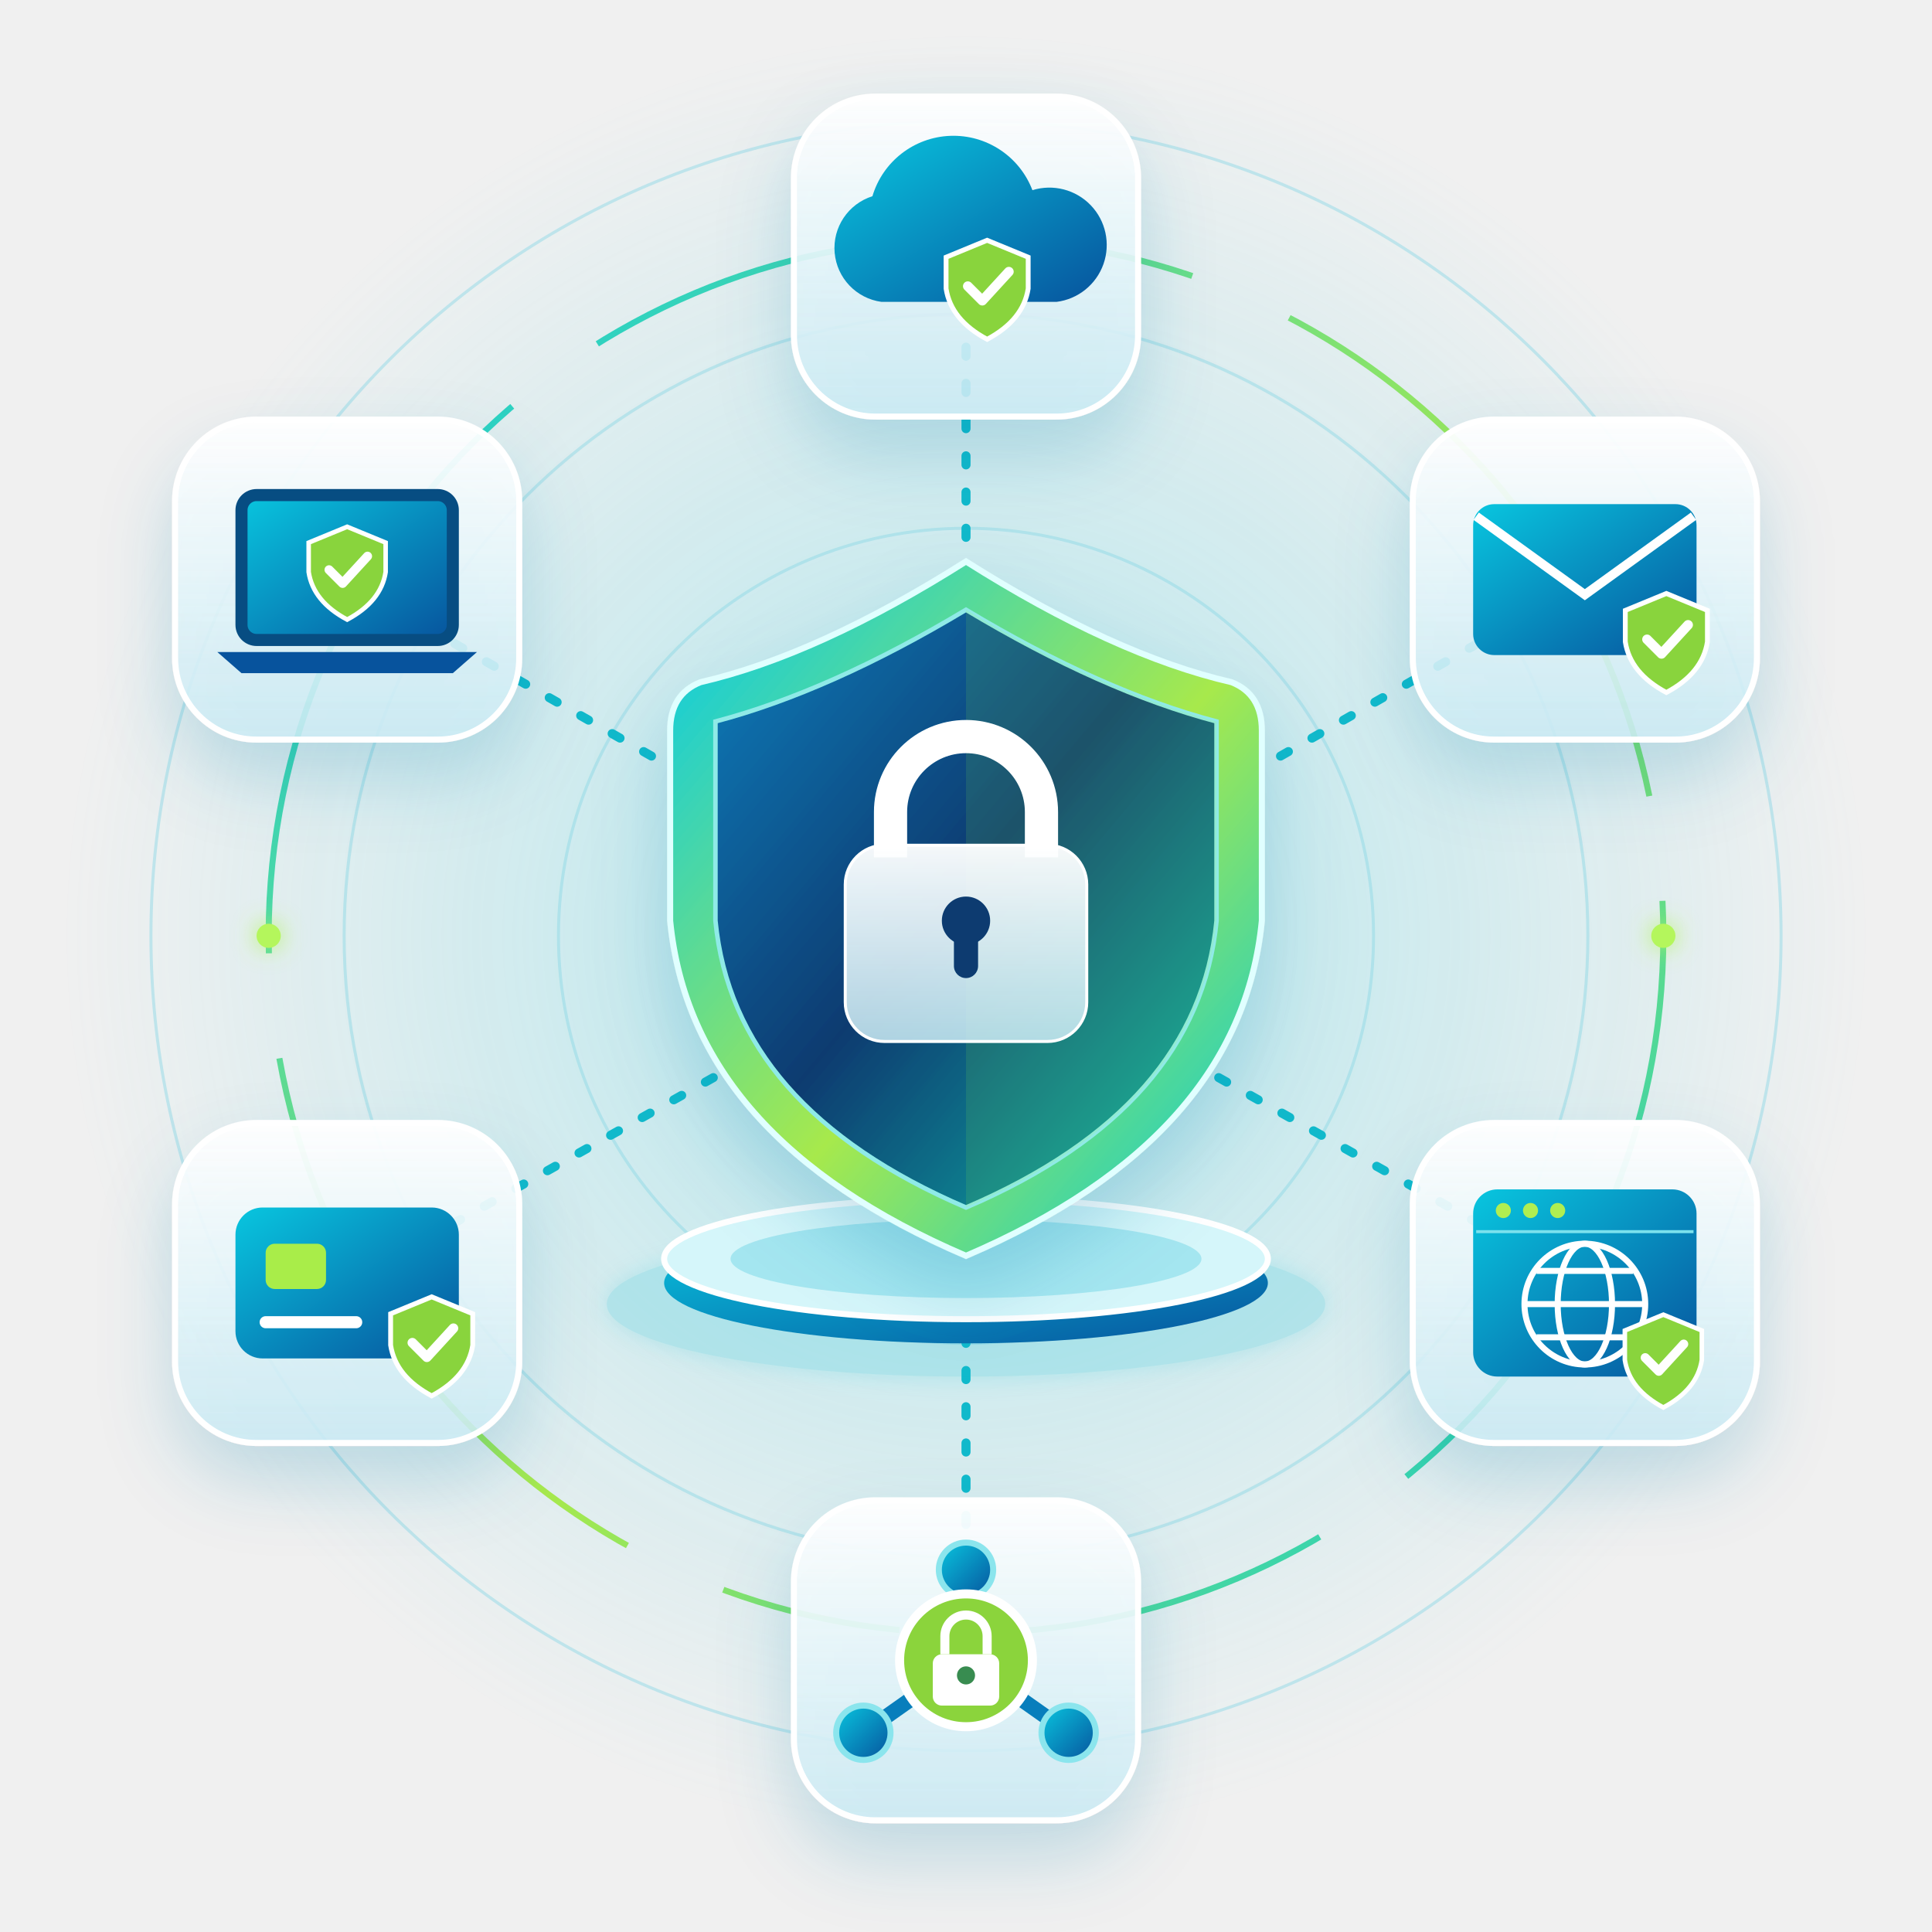
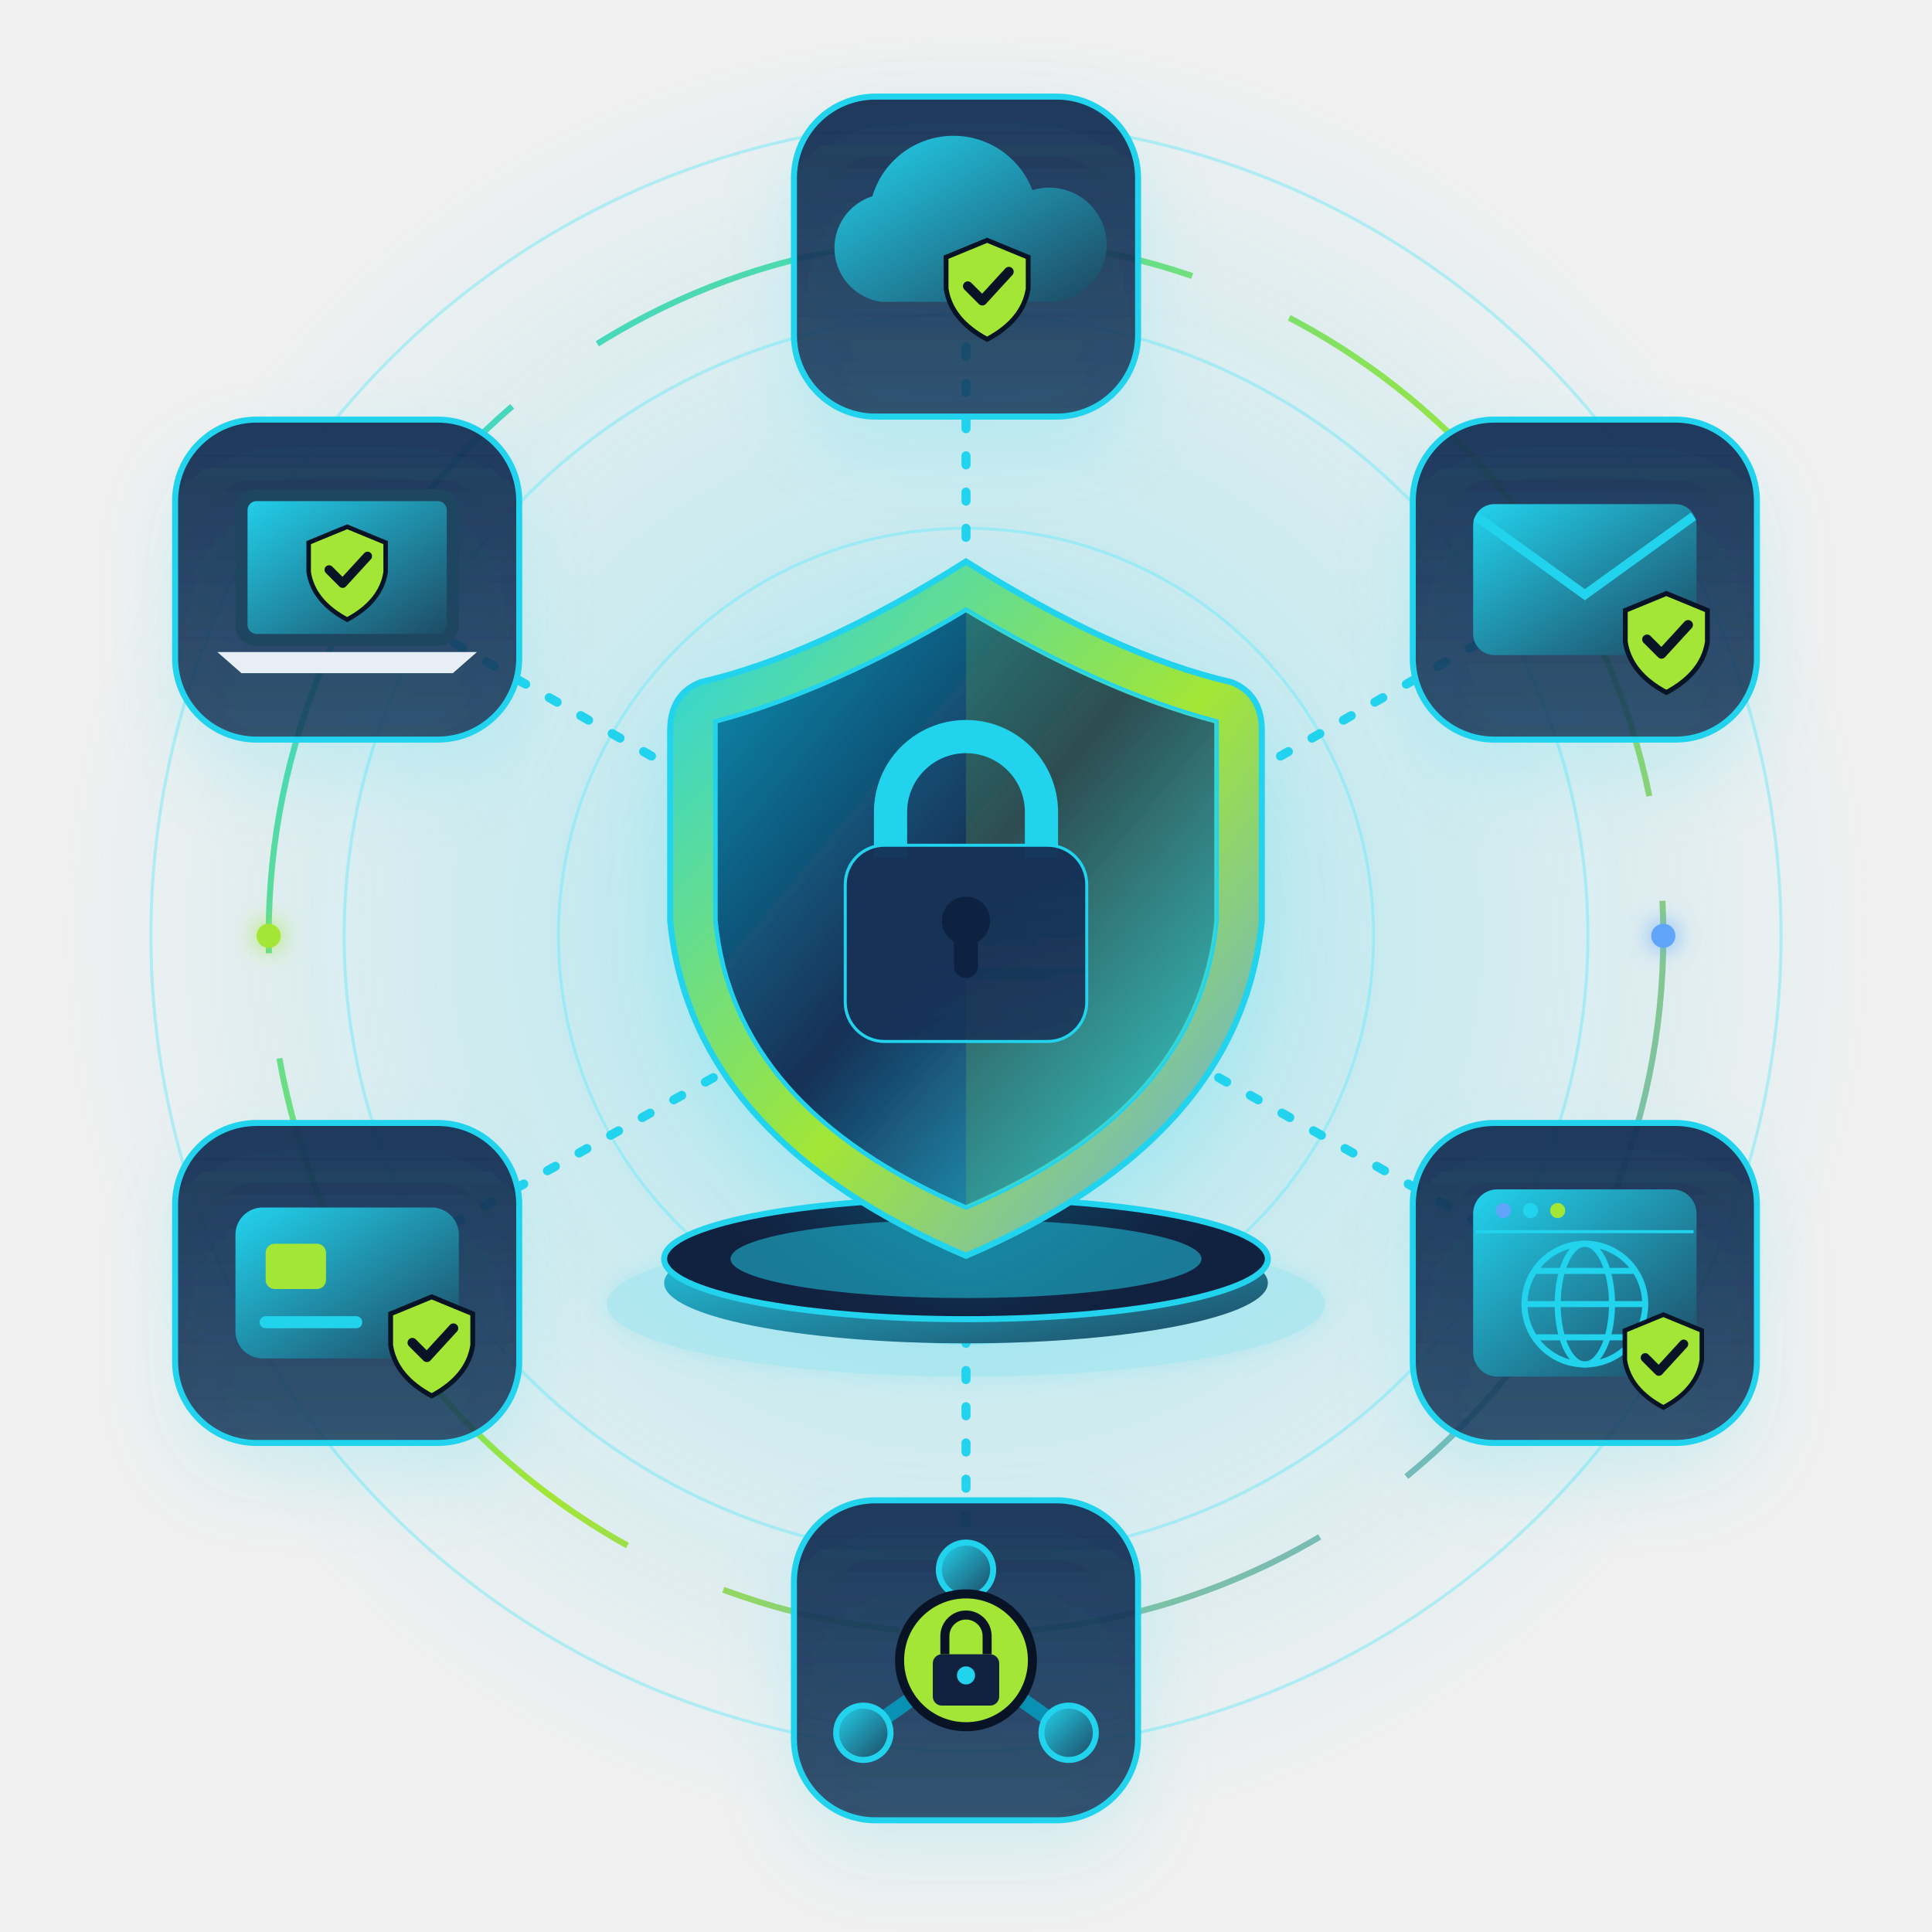
<svg xmlns="http://www.w3.org/2000/svg" viewBox="0 0 640 640" role="img" aria-labelledby="title">
  <defs>
    <linearGradient id="shield" x2="1" y2="1">
-       <stop stop-color="#087ebc" />
-       <stop offset=".48" stop-color="#073b70" />
-       <stop offset="1" stop-color="#09baa9" />
+       <stop stop-color="#0891b2" />
+       <stop offset=".48" stop-color="#173056" />
+       <stop offset="1" stop-color="#22d3ee" />
    </linearGradient>
    <linearGradient id="edge" x2="1" y2="1">
-       <stop stop-color="#00c9ee" />
-       <stop offset=".55" stop-color="#a7e94c" />
-       <stop offset="1" stop-color="#00c9df" />
+       <stop stop-color="#22d3ee" />
+       <stop offset=".55" stop-color="#a3e635" />
+       <stop offset="1" stop-color="#60a5fa" />
    </linearGradient>
    <linearGradient id="glass" x2="0" y2="1">
-       <stop stop-color="#fff" stop-opacity=".96" />
-       <stop offset="1" stop-color="#ccecf5" stop-opacity=".85" />
+       <stop stop-color="#173056" stop-opacity=".96" />
+       <stop offset="1" stop-color="#173056" stop-opacity=".85" />
    </linearGradient>
    <linearGradient id="blue" x2="1" y2="1">
-       <stop stop-color="#08c6df" />
-       <stop offset="1" stop-color="#07539d" />
+       <stop stop-color="#22d3ee" />
+       <stop offset="1" stop-color="#1e4660" />
    </linearGradient>
    <radialGradient id="halo">
-       <stop stop-color="#41d5e7" stop-opacity=".35" />
-       <stop offset="1" stop-color="#41d5e7" stop-opacity="0" />
+       <stop stop-color="#22d3ee" stop-opacity=".35" />
+       <stop offset="1" stop-color="#22d3ee" stop-opacity="0" />
    </radialGradient>
    <filter id="shadow" x="-60%" y="-60%" width="220%" height="240%">
-       <feDropShadow dx="0" dy="12" stdDeviation="12" flood-color="#087ca5" flood-opacity=".23" />
+       <feDropShadow dx="0" dy="12" stdDeviation="12" flood-color="#22D3EE" flood-opacity=".14" />
    </filter>
    <filter id="glow" x="-100%" y="-100%" width="300%" height="300%">
      <feGaussianBlur stdDeviation="4" result="b" />
      <feMerge>
        <feMergeNode in="b" />
        <feMergeNode in="SourceGraphic" />
      </feMerge>
    </filter>
    <g id="tile">
-       <rect x="-57" y="-53" width="114" height="106" rx="27" fill="url(#glass)" stroke="white" stroke-width="2" filter="url(#shadow)" />
+       <rect x="-57" y="-53" width="114" height="106" rx="27" fill="url(#glass)" stroke="#22D3EE" stroke-width="2" filter="url(#shadow)" />
    </g>
    <g id="tick">
-       <path d="M0 -18L17 -11V2Q15 15 0 23Q-15 15 -17 2V-11Z" fill="#89d43d" stroke="white" stroke-width="2" />
-       <path d="M-8 1L-2 7L9 -5" stroke="white" stroke-width="4" fill="none" stroke-linecap="round" stroke-linejoin="round" />
+       <path d="M0 -18L17 -11V2Q15 15 0 23Q-15 15 -17 2V-11Z" fill="#a3e635" stroke="#081426" stroke-width="2" />
+       <path d="M-8 1L-2 7L9 -5" stroke="#081426" stroke-width="4" fill="none" stroke-linecap="round" stroke-linejoin="round" />
    </g>
  </defs>
  <style>
.orbit{transform-origin:320px 310px;animation:spin 24s linear infinite}.data{stroke-dasharray:3 9;animation:flow 1.6s linear infinite}.float{animation:float 4s ease-in-out infinite}.shield-float{animation:float 5s ease-in-out infinite}.pulse{animation:pulse 3s ease-in-out infinite}@keyframes spin{to{transform:rotate(360deg)}}@keyframes flow{to{stroke-dashoffset:-48}}@keyframes float{50%{transform:translateY(-9px)}}@keyframes pulse{50%{opacity:.35}}@media(prefers-reduced-motion:reduce){*{animation:none!important}}
</style>
  <circle cx="320" cy="310" r="302" fill="url(#halo)" />
-   <g fill="none" stroke="#89d6e5" opacity=".45">
+   <g fill="none" stroke="#67e8f9" opacity=".45">
    <circle cx="320" cy="310" r="135" />
    <circle cx="320" cy="310" r="206" />
    <circle cx="320" cy="310" r="270" />
  </g>
  <g class="orbit">
    <circle cx="320" cy="310" r="231" fill="none" stroke="url(#edge)" stroke-width="2" stroke-dasharray="110 35 60 35" />
-     <g fill="#b4f65b" filter="url(#glow)">
-       <circle cx="320" cy="79" r="4" />
-       <circle cx="551" cy="310" r="4" />
-       <circle cx="320" cy="541" r="4" />
-       <circle cx="89" cy="310" r="4" />
+     <g filter="url(#glow)">
+       <circle cx="320" cy="79" r="4" fill="#a3e635" />
+       <circle cx="551" cy="310" r="4" fill="#60a5fa" />
+       <circle cx="320" cy="541" r="4" fill="#22d3ee" />
+       <circle cx="89" cy="310" r="4" fill="#a3e635" />
    </g>
  </g>
-   <g class="data" fill="none" stroke="#10b9cb" stroke-width="3" stroke-linecap="round">
+   <g class="data" fill="none" stroke="#22d3ee" stroke-width="3" stroke-linecap="round">
    <path d="M320 310V100M320 310L124 198M320 310L516 198M320 310L124 420M320 310L516 420M320 310V535" />
  </g>
-   <ellipse cx="320" cy="432" rx="119" ry="24" fill="#0cbad3" opacity=".18" class="pulse" filter="url(#glow)" />
+   <ellipse cx="320" cy="432" rx="119" ry="24" fill="#22d3ee" opacity=".18" class="pulse" filter="url(#glow)" />
  <ellipse cx="320" cy="425" rx="100" ry="20" fill="url(#blue)" />
-   <ellipse cx="320" cy="417" rx="100" ry="20" fill="#d5f6fa" stroke="#fff" stroke-width="2" />
-   <ellipse cx="320" cy="417" rx="78" ry="13" fill="#74d6e5" opacity=".5" />
+   <ellipse cx="320" cy="417" rx="100" ry="20" fill="#112240" stroke="#22D3EE" stroke-width="2" />
+   <ellipse cx="320" cy="417" rx="78" ry="13" fill="#22d3ee" opacity=".5" />
  <g class="shield-float" filter="url(#shadow)">
-     <path d="M320 186Q369 217 408 226Q418 230 418 242V305Q411 377 320 416Q229 377 222 305V242Q222 230 232 226Q271 217 320 186Z" fill="url(#edge)" stroke="#e0ffff" stroke-width="2" />
-     <path d="M320 202Q365 229 403 239V305Q397 367 320 400Q243 367 237 305V239Q275 229 320 202Z" fill="url(#shield)" stroke="#8feae7" stroke-width="1.5" />
-     <path d="M320 202Q365 229 403 239V305Q397 367 320 400Z" fill="#a4ed46" opacity=".13" />
-     <path d="M295 284V269a25 25 0 0 1 50 0V284" fill="none" stroke="white" stroke-width="11" />
-     <rect x="280" y="280" width="80" height="65" rx="13" fill="url(#glass)" stroke="white" />
-     <circle cx="320" cy="305" r="8" fill="#073b70" />
-     <rect x="316" y="305" width="8" height="19" rx="4" fill="#073b70" />
+     <path d="M320 186Q369 217 408 226Q418 230 418 242V305Q411 377 320 416Q229 377 222 305V242Q222 230 232 226Q271 217 320 186Z" fill="url(#edge)" stroke="#22D3EE" stroke-width="2" />
+     <path d="M320 202Q365 229 403 239V305Q397 367 320 400Q243 367 237 305V239Q275 229 320 202Z" fill="url(#shield)" stroke="#22D3EE" stroke-width="1.5" />
+     <path d="M320 202Q365 229 403 239V305Q397 367 320 400Z" fill="#a3e635" opacity=".16" />
+     <path d="M295 284V269a25 25 0 0 1 50 0V284" fill="none" stroke="#22D3EE" stroke-width="11" />
+     <rect x="280" y="280" width="80" height="65" rx="13" fill="url(#glass)" stroke="#22D3EE" />
+     <circle cx="320" cy="305" r="8" fill="#112240" />
+     <rect x="316" y="305" width="8" height="19" rx="4" fill="#112240" />
  </g>
  <g transform="translate(320 85)">
    <g class="float">
      <use href="#tile" />
      <path d="M-28 15A18 18 0 0 1 -31 -20A28 28 0 0 1 22 -22A19 19 0 1 1 30 15Z" fill="url(#blue)" />
      <use href="#tick" transform="translate(7 9) scale(.8)" />
    </g>
  </g>
  <g transform="translate(115 192)">
    <g class="float" style="animation-delay:-1s">
      <use href="#tile" />
-       <rect x="-35" y="-28" width="70" height="48" rx="5" fill="url(#blue)" stroke="#074d82" stroke-width="4" />
-       <path d="M-43 24H43L35 31H-35Z" fill="#07539d" />
+       <rect x="-35" y="-28" width="70" height="48" rx="5" fill="url(#blue)" stroke="#1e4660" stroke-width="4" />
+       <path d="M-43 24H43L35 31H-35Z" fill="#E8EEF6" />
      <use href="#tick" transform="translate(0 -4) scale(.75)" />
    </g>
  </g>
  <g transform="translate(525 192)">
    <g class="float" style="animation-delay:-2s">
      <use href="#tile" />
      <rect x="-37" y="-25" width="74" height="50" rx="7" fill="url(#blue)" />
-       <path d="M-36 -21L0 5L36 -21" fill="none" stroke="white" stroke-width="3" />
+       <path d="M-36 -21L0 5L36 -21" fill="none" stroke="#22D3EE" stroke-width="3" />
      <use href="#tick" transform="translate(27 19) scale(.8)" />
    </g>
  </g>
  <g transform="translate(115 425)">
    <g class="float" style="animation-delay:-2.5s">
      <use href="#tile" />
      <rect x="-37" y="-25" width="74" height="50" rx="9" fill="url(#blue)" />
-       <rect x="-27" y="-13" width="20" height="15" rx="3" fill="#a9ed49" />
-       <path d="M-27 13H3" stroke="white" stroke-width="4" stroke-linecap="round" />
+       <rect x="-27" y="-13" width="20" height="15" rx="3" fill="#a3e635" />
+       <path d="M-27 13H3" stroke="#22D3EE" stroke-width="4" stroke-linecap="round" />
      <use href="#tick" transform="translate(28 19) scale(.8)" />
    </g>
  </g>
  <g transform="translate(525 425)">
    <g class="float" style="animation-delay:-.7s">
      <use href="#tile" />
      <rect x="-37" y="-31" width="74" height="62" rx="8" fill="url(#blue)" />
-       <path d="M-36 -17H36" stroke="#7be1ed" />
-       <g fill="#b0ee51">
-         <circle cx="-27" cy="-24" r="2.5" />
-         <circle cx="-18" cy="-24" r="2.5" />
-         <circle cx="-9" cy="-24" r="2.5" />
+       <path d="M-36 -17H36" stroke="#22D3EE" />
+       <g>
+         <circle cx="-27" cy="-24" r="2.5" fill="#60a5fa" />
+         <circle cx="-18" cy="-24" r="2.5" fill="#22d3ee" />
+         <circle cx="-9" cy="-24" r="2.5" fill="#a3e635" />
      </g>
-       <g fill="none" stroke="white" stroke-width="2">
+       <g fill="none" stroke="#22D3EE" stroke-width="2">
        <circle cy="7" r="20" />
        <ellipse cy="7" rx="9" ry="20" />
        <path d="M-20 7H20M-16 -4H16M-16 18H16" />
      </g>
      <use href="#tick" transform="translate(26 24) scale(.75)" />
    </g>
  </g>
  <g transform="translate(320 550)">
    <g class="float" style="animation-delay:-1.7s">
      <use href="#tile" />
-       <path d="M0 0V-30M0 0L-34 24M0 0L34 24" stroke="#087ebc" stroke-width="5" />
-       <g fill="url(#blue)" stroke="#8be5ed" stroke-width="2">
+       <path d="M0 0V-30M0 0L-34 24M0 0L34 24" stroke="#0891b2" stroke-width="5" />
+       <g fill="url(#blue)" stroke="#22D3EE" stroke-width="2">
        <circle cy="-30" r="9" />
        <circle cx="-34" cy="24" r="9" />
        <circle cx="34" cy="24" r="9" />
      </g>
-       <circle r="22" fill="#8bd43c" stroke="white" stroke-width="3" />
-       <path d="M-7 -2V-8a7 7 0 0 1 14 0v6" fill="none" stroke="white" stroke-width="3" />
-       <rect x="-11" y="-2" width="22" height="17" rx="3" fill="white" />
-       <circle cy="5" r="3" fill="#388c50" />
+       <circle r="22" fill="#a3e635" stroke="#081426" stroke-width="3" />
+       <path d="M-7 -2V-8a7 7 0 0 1 14 0v6" fill="none" stroke="#081426" stroke-width="3" />
+       <rect x="-11" y="-2" width="22" height="17" rx="3" fill="#112240" />
+       <circle cy="5" r="3" fill="#22d3ee" />
    </g>
  </g>
</svg>
